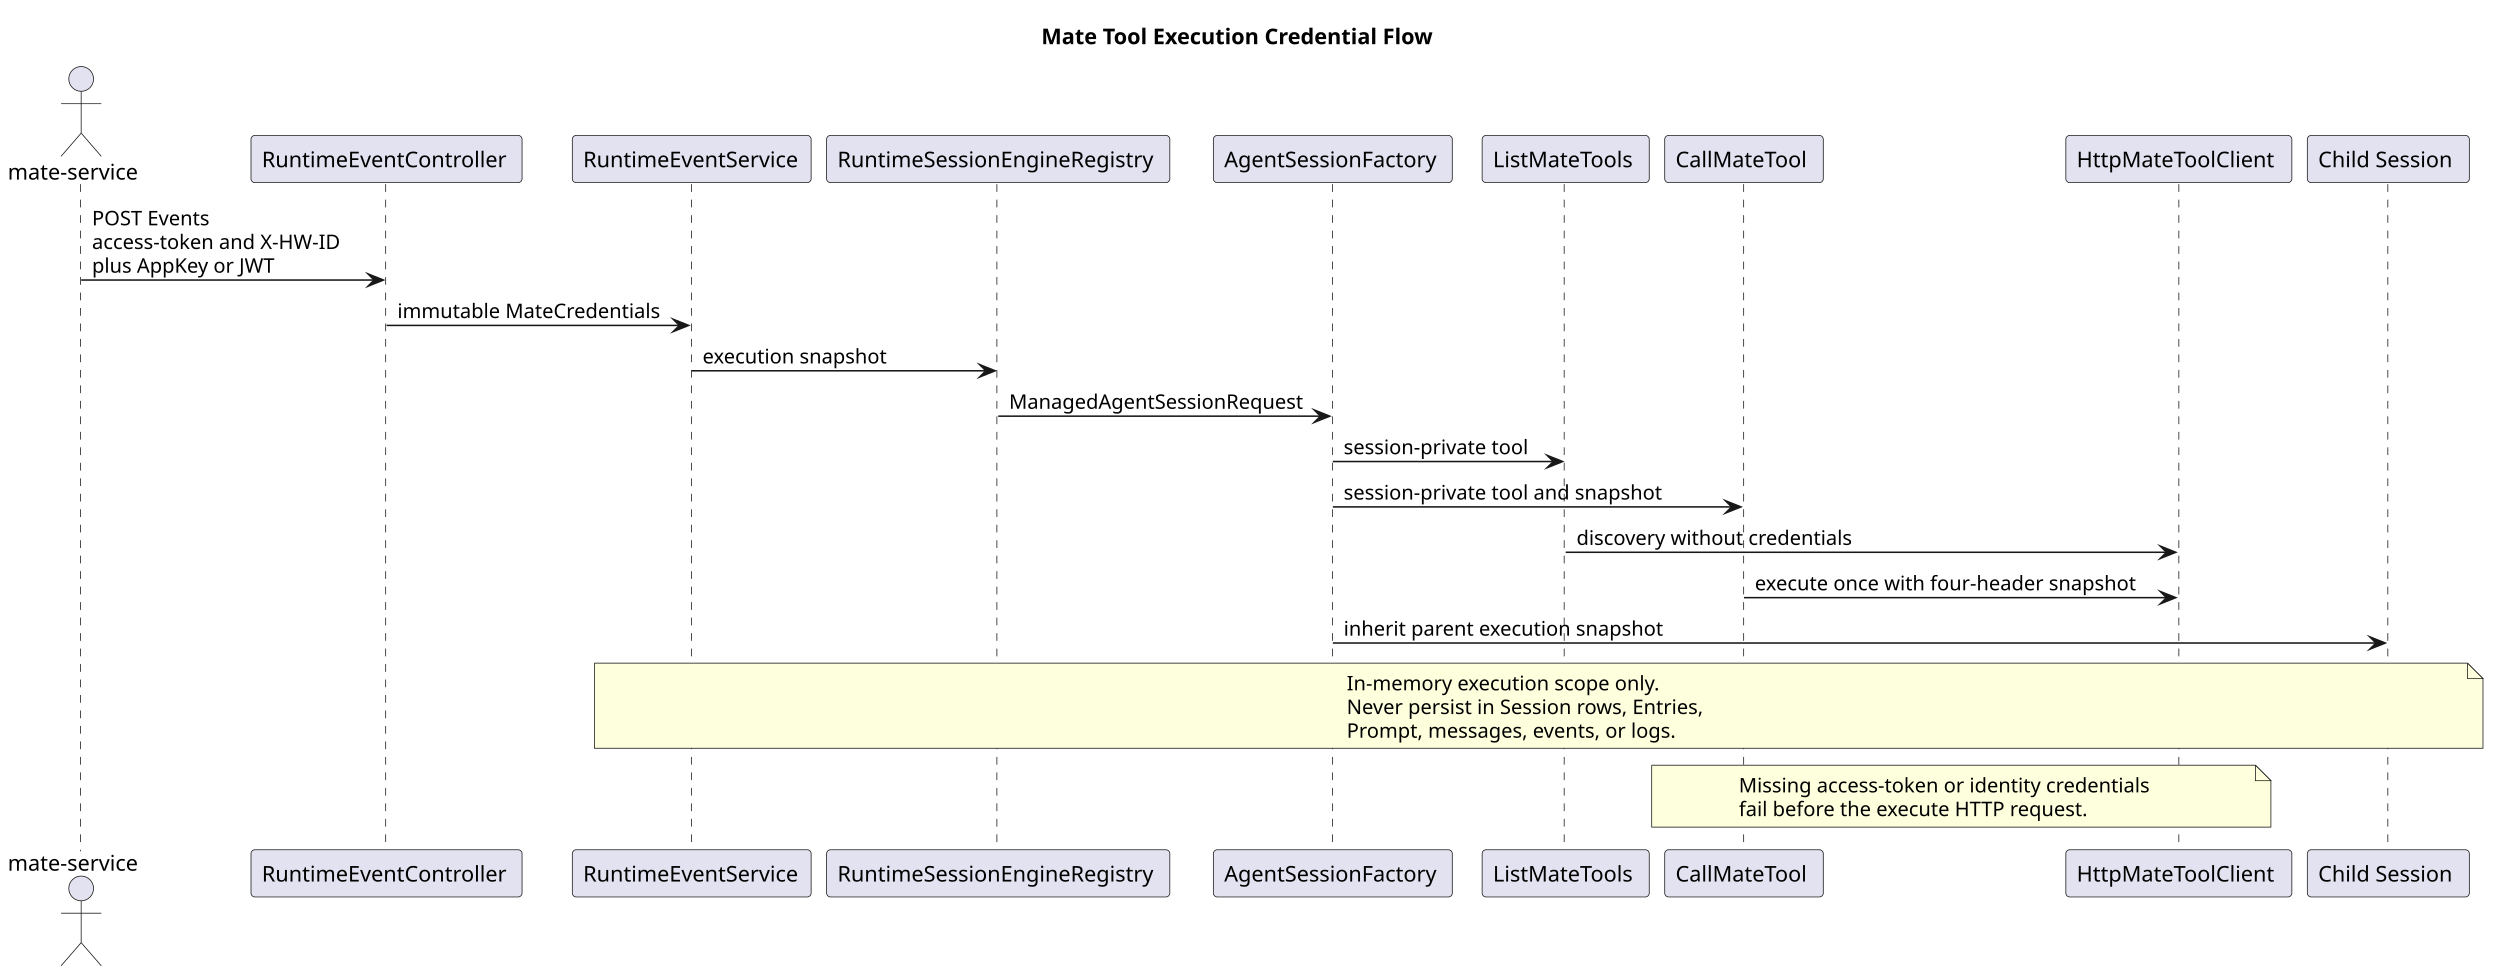
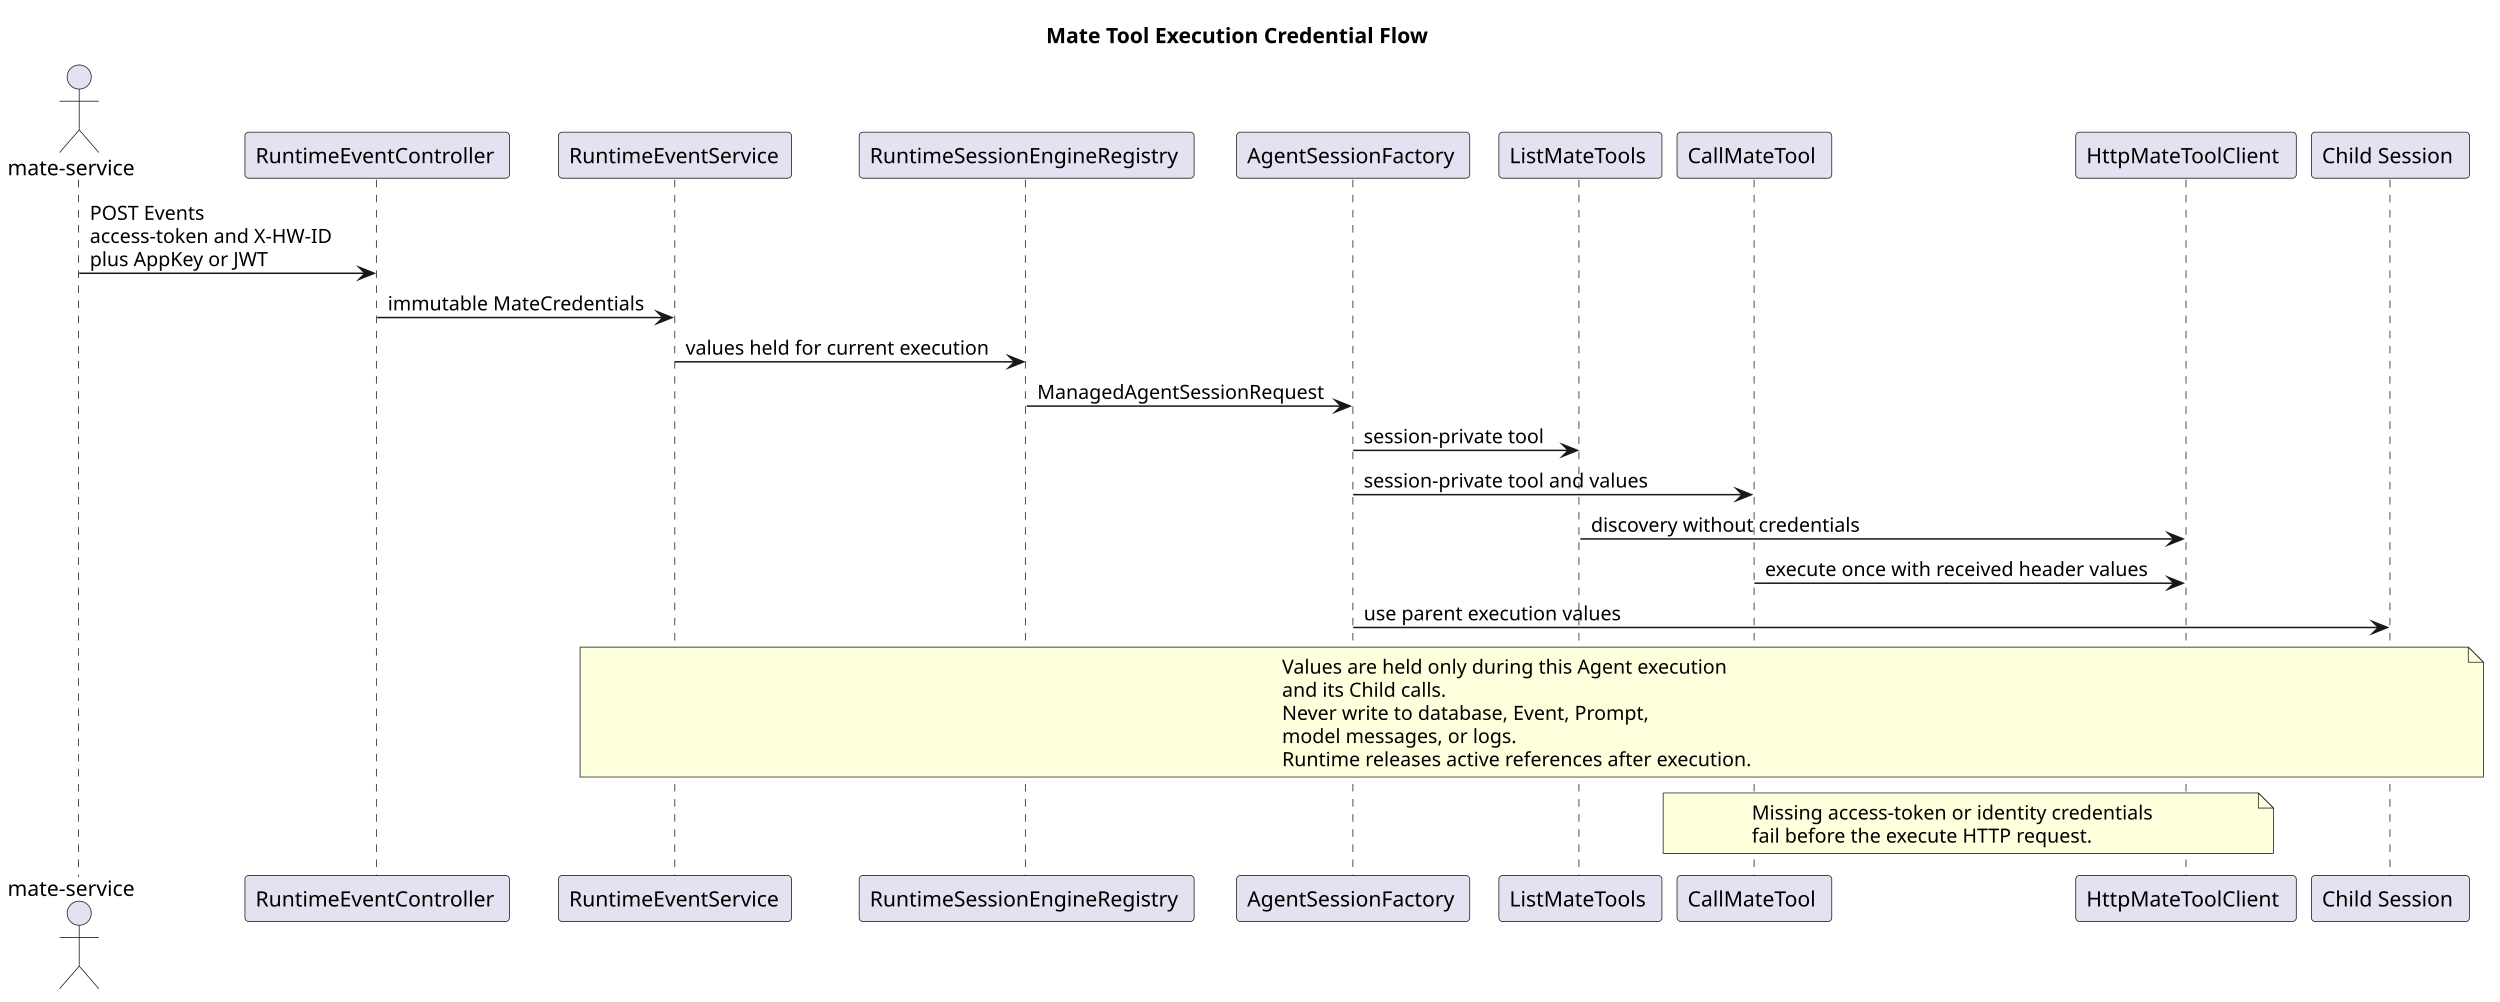
- <svg xmlns="http://www.w3.org/2000/svg" contentStyleType="text/css" data-diagram-type="SEQUENCE" height="632px" preserveAspectRatio="none" style="width:1615px;height:632px;background:#FFFFFF;" version="1.1" viewBox="0 0 1615 632" width="1615px" zoomAndPan="magnify">
+ <svg xmlns="http://www.w3.org/2000/svg" contentStyleType="text/css" data-diagram-type="SEQUENCE" height="663px" preserveAspectRatio="none" style="width:1655px;height:663px;background:#FFFFFF;" version="1.1" viewBox="0 0 1655 663" width="1655px" zoomAndPan="magnify">
  <defs />
  <g>
    <g class="title" data-source-line="49">
-       <text fill="#000000" font-family="sans-serif" font-size="14" font-weight="700" lengthAdjust="spacing" textLength="263.095" x="672.693" y="28.535">Mate Tool Execution Credential Flow</text>
+       <text fill="#000000" font-family="sans-serif" font-size="14" font-weight="700" lengthAdjust="spacing" textLength="263.095" x="692.498" y="28.535">Mate Tool Execution Credential Flow</text>
    </g>
    <g class="participant-lifeline" data-entity-uid="part1" data-qualified-name="Caller" data-source-line="51" id="part1-lifeline">
      <g>
-         <rect fill="#000000" fill-opacity="0" height="430.969" width="8" x="48.434" y="118.977" />
-         <line style="stroke:#181818;stroke-width:0.5;stroke-dasharray:5,5;" x1="52" x2="52" y1="118.977" y2="549.945" />
+         <rect fill="#000000" fill-opacity="0" height="461.59" width="8" x="48.434" y="118.977" />
+         <line style="stroke:#181818;stroke-width:0.5;stroke-dasharray:5,5;" x1="52" x2="52" y1="118.977" y2="580.566" />
      </g>
    </g>
    <g class="participant-lifeline" data-entity-uid="part2" data-qualified-name="Controller" data-source-line="52" id="part2-lifeline">
      <g>
-         <rect fill="#000000" fill-opacity="0" height="430.969" width="8" x="245.699" y="118.977" />
-         <line style="stroke:#181818;stroke-width:0.5;stroke-dasharray:5,5;" x1="249.148" x2="249.148" y1="118.977" y2="549.945" />
+         <rect fill="#000000" fill-opacity="0" height="461.59" width="8" x="245.699" y="118.977" />
+         <line style="stroke:#181818;stroke-width:0.5;stroke-dasharray:5,5;" x1="249.148" x2="249.148" y1="118.977" y2="580.566" />
      </g>
    </g>
    <g class="participant-lifeline" data-entity-uid="part3" data-qualified-name="Service" data-source-line="53" id="part3-lifeline">
      <g>
-         <rect fill="#000000" fill-opacity="0" height="430.969" width="8" x="442.851" y="118.977" />
-         <line style="stroke:#181818;stroke-width:0.5;stroke-dasharray:5,5;" x1="446.714" x2="446.714" y1="118.977" y2="549.945" />
+         <rect fill="#000000" fill-opacity="0" height="461.59" width="8" x="442.851" y="118.977" />
+         <line style="stroke:#181818;stroke-width:0.5;stroke-dasharray:5,5;" x1="446.714" x2="446.714" y1="118.977" y2="580.566" />
      </g>
    </g>
    <g class="participant-lifeline" data-entity-uid="part4" data-qualified-name="Registry" data-source-line="54" id="part4-lifeline">
      <g>
-         <rect fill="#000000" fill-opacity="0" height="430.969" width="8" x="640.846" y="118.977" />
-         <line style="stroke:#181818;stroke-width:0.5;stroke-dasharray:5,5;" x1="643.987" x2="643.987" y1="118.977" y2="549.945" />
+         <rect fill="#000000" fill-opacity="0" height="461.59" width="8" x="675.638" y="118.977" />
+         <line style="stroke:#181818;stroke-width:0.5;stroke-dasharray:5,5;" x1="678.779" x2="678.779" y1="118.977" y2="580.566" />
      </g>
    </g>
    <g class="participant-lifeline" data-entity-uid="part5" data-qualified-name="Factory" data-source-line="55" id="part5-lifeline">
      <g>
-         <rect fill="#000000" fill-opacity="0" height="430.969" width="8" x="857.002" y="118.977" />
-         <line style="stroke:#181818;stroke-width:0.5;stroke-dasharray:5,5;" x1="860.828" x2="860.828" y1="118.977" y2="549.945" />
+         <rect fill="#000000" fill-opacity="0" height="461.59" width="8" x="891.794" y="118.977" />
+         <line style="stroke:#181818;stroke-width:0.5;stroke-dasharray:5,5;" x1="895.62" x2="895.62" y1="118.977" y2="580.566" />
      </g>
    </g>
    <g class="participant-lifeline" data-entity-uid="part6" data-qualified-name="List" data-source-line="56" id="part6-lifeline">
      <g>
-         <rect fill="#000000" fill-opacity="0" height="430.969" width="8" x="1007.435" y="118.977" />
-         <line style="stroke:#181818;stroke-width:0.5;stroke-dasharray:5,5;" x1="1010.461" x2="1010.461" y1="118.977" y2="549.945" />
+         <rect fill="#000000" fill-opacity="0" height="461.59" width="8" x="1042.227" y="118.977" />
+         <line style="stroke:#181818;stroke-width:0.5;stroke-dasharray:5,5;" x1="1045.253" x2="1045.253" y1="118.977" y2="580.566" />
      </g>
    </g>
    <g class="participant-lifeline" data-entity-uid="part7" data-qualified-name="Call" data-source-line="57" id="part7-lifeline">
      <g>
-         <rect fill="#000000" fill-opacity="0" height="430.969" width="8" x="1122.626" y="118.977" />
-         <line style="stroke:#181818;stroke-width:0.5;stroke-dasharray:5,5;" x1="1126.408" x2="1126.408" y1="118.977" y2="549.945" />
+         <rect fill="#000000" fill-opacity="0" height="461.59" width="8" x="1157.418" y="118.977" />
+         <line style="stroke:#181818;stroke-width:0.5;stroke-dasharray:5,5;" x1="1161.2" x2="1161.2" y1="118.977" y2="580.566" />
      </g>
    </g>
    <g class="participant-lifeline" data-entity-uid="part8" data-qualified-name="Client" data-source-line="58" id="part8-lifeline">
      <g>
-         <rect fill="#000000" fill-opacity="0" height="430.969" width="8" x="1403.535" y="118.977" />
-         <line style="stroke:#181818;stroke-width:0.5;stroke-dasharray:5,5;" x1="1407.534" x2="1407.534" y1="118.977" y2="549.945" />
+         <rect fill="#000000" fill-opacity="0" height="461.59" width="8" x="1443.145" y="118.977" />
+         <line style="stroke:#181818;stroke-width:0.5;stroke-dasharray:5,5;" x1="1447.144" x2="1447.144" y1="118.977" y2="580.566" />
      </g>
    </g>
    <g class="participant-lifeline" data-entity-uid="part9" data-qualified-name="Child" data-source-line="59" id="part9-lifeline">
      <g>
-         <rect fill="#000000" fill-opacity="0" height="430.969" width="8" x="1538.865" y="118.977" />
-         <line style="stroke:#181818;stroke-width:0.5;stroke-dasharray:5,5;" x1="1542.536" x2="1542.536" y1="118.977" y2="549.945" />
+         <rect fill="#000000" fill-opacity="0" height="461.59" width="8" x="1578.475" y="118.977" />
+         <line style="stroke:#181818;stroke-width:0.5;stroke-dasharray:5,5;" x1="1582.146" x2="1582.146" y1="118.977" y2="580.566" />
      </g>
    </g>
    <g class="participant participant-head" data-entity-uid="part1" data-qualified-name="Caller" data-source-line="51" id="part1-head">
      <text fill="#000000" font-family="sans-serif" font-size="14" lengthAdjust="spacing" textLength="88.867" x="5" y="116.023">mate-service</text>
      <ellipse cx="52.434" cy="50.988" fill="#E2E2F0" rx="8" ry="8" style="stroke:#181818;stroke-width:0.5;" />
      <path d="M52.434,58.988 L52.434,85.988 M39.434,66.988 L65.434,66.988 M52.434,85.988 L39.434,100.988 M52.434,85.988 L65.434,100.988" fill="none" style="stroke:#181818;stroke-width:0.5;" />
    </g>
    <g class="participant participant-tail" data-entity-uid="part1" data-qualified-name="Caller" data-source-line="51" id="part1-tail">
-       <text fill="#000000" font-family="sans-serif" font-size="14" lengthAdjust="spacing" textLength="88.867" x="5" y="562.481">mate-service</text>
-       <ellipse cx="52.434" cy="573.934" fill="#E2E2F0" rx="8" ry="8" style="stroke:#181818;stroke-width:0.5;" />
-       <path d="M52.434,581.934 L52.434,608.934 M39.434,589.934 L65.434,589.934 M52.434,608.934 L39.434,623.934 M52.434,608.934 L65.434,623.934" fill="none" style="stroke:#181818;stroke-width:0.5;" />
+       <text fill="#000000" font-family="sans-serif" font-size="14" lengthAdjust="spacing" textLength="88.867" x="5" y="593.102">mate-service</text>
+       <ellipse cx="52.434" cy="604.555" fill="#E2E2F0" rx="8" ry="8" style="stroke:#181818;stroke-width:0.5;" />
+       <path d="M52.434,612.555 L52.434,639.555 M39.434,620.555 L65.434,620.555 M52.434,639.555 L39.434,654.555 M52.434,639.555 L65.434,654.555" fill="none" style="stroke:#181818;stroke-width:0.5;" />
    </g>
    <g class="participant participant-head" data-entity-uid="part2" data-qualified-name="Controller" data-source-line="52" id="part2-head">
      <rect fill="#E2E2F0" height="30.488" rx="2.5" ry="2.5" style="stroke:#181818;stroke-width:0.5;" width="175.102" x="162.148" y="87.488" />
      <text fill="#000000" font-family="sans-serif" font-size="14" lengthAdjust="spacing" textLength="161.102" x="169.148" y="108.023">RuntimeEventController</text>
    </g>
    <g class="participant participant-tail" data-entity-uid="part2" data-qualified-name="Controller" data-source-line="52" id="part2-tail">
-       <rect fill="#E2E2F0" height="30.488" rx="2.5" ry="2.5" style="stroke:#181818;stroke-width:0.5;" width="175.102" x="162.148" y="548.945" />
-       <text fill="#000000" font-family="sans-serif" font-size="14" lengthAdjust="spacing" textLength="161.102" x="169.148" y="569.481">RuntimeEventController</text>
+       <rect fill="#E2E2F0" height="30.488" rx="2.5" ry="2.5" style="stroke:#181818;stroke-width:0.5;" width="175.102" x="162.148" y="579.566" />
+       <text fill="#000000" font-family="sans-serif" font-size="14" lengthAdjust="spacing" textLength="161.102" x="169.148" y="600.102">RuntimeEventController</text>
    </g>
    <g class="participant participant-head" data-entity-uid="part3" data-qualified-name="Service" data-source-line="53" id="part3-head">
      <rect fill="#E2E2F0" height="30.488" rx="2.5" ry="2.5" style="stroke:#181818;stroke-width:0.5;" width="154.273" x="369.714" y="87.488" />
      <text fill="#000000" font-family="sans-serif" font-size="14" lengthAdjust="spacing" textLength="140.273" x="376.714" y="108.023">RuntimeEventService</text>
    </g>
    <g class="participant participant-tail" data-entity-uid="part3" data-qualified-name="Service" data-source-line="53" id="part3-tail">
-       <rect fill="#E2E2F0" height="30.488" rx="2.5" ry="2.5" style="stroke:#181818;stroke-width:0.5;" width="154.273" x="369.714" y="548.945" />
-       <text fill="#000000" font-family="sans-serif" font-size="14" lengthAdjust="spacing" textLength="140.273" x="376.714" y="569.481">RuntimeEventService</text>
+       <rect fill="#E2E2F0" height="30.488" rx="2.5" ry="2.5" style="stroke:#181818;stroke-width:0.5;" width="154.273" x="369.714" y="579.566" />
+       <text fill="#000000" font-family="sans-serif" font-size="14" lengthAdjust="spacing" textLength="140.273" x="376.714" y="600.102">RuntimeEventService</text>
    </g>
    <g class="participant participant-head" data-entity-uid="part4" data-qualified-name="Registry" data-source-line="54" id="part4-head">
-       <rect fill="#E2E2F0" height="30.488" rx="2.5" ry="2.5" style="stroke:#181818;stroke-width:0.5;" width="221.717" x="533.987" y="87.488" />
-       <text fill="#000000" font-family="sans-serif" font-size="14" lengthAdjust="spacing" textLength="207.717" x="540.987" y="108.023">RuntimeSessionEngineRegistry</text>
+       <rect fill="#E2E2F0" height="30.488" rx="2.5" ry="2.5" style="stroke:#181818;stroke-width:0.5;" width="221.717" x="568.779" y="87.488" />
+       <text fill="#000000" font-family="sans-serif" font-size="14" lengthAdjust="spacing" textLength="207.717" x="575.779" y="108.023">RuntimeSessionEngineRegistry</text>
    </g>
    <g class="participant participant-tail" data-entity-uid="part4" data-qualified-name="Registry" data-source-line="54" id="part4-tail">
-       <rect fill="#E2E2F0" height="30.488" rx="2.5" ry="2.5" style="stroke:#181818;stroke-width:0.5;" width="221.717" x="533.987" y="548.945" />
-       <text fill="#000000" font-family="sans-serif" font-size="14" lengthAdjust="spacing" textLength="207.717" x="540.987" y="569.481">RuntimeSessionEngineRegistry</text>
+       <rect fill="#E2E2F0" height="30.488" rx="2.5" ry="2.5" style="stroke:#181818;stroke-width:0.5;" width="221.717" x="568.779" y="579.566" />
+       <text fill="#000000" font-family="sans-serif" font-size="14" lengthAdjust="spacing" textLength="207.717" x="575.779" y="600.102">RuntimeSessionEngineRegistry</text>
    </g>
    <g class="participant participant-head" data-entity-uid="part5" data-qualified-name="Factory" data-source-line="55" id="part5-head">
-       <rect fill="#E2E2F0" height="30.488" rx="2.5" ry="2.5" style="stroke:#181818;stroke-width:0.5;" width="154.349" x="783.828" y="87.488" />
-       <text fill="#000000" font-family="sans-serif" font-size="14" lengthAdjust="spacing" textLength="140.349" x="790.828" y="108.023">AgentSessionFactory</text>
+       <rect fill="#E2E2F0" height="30.488" rx="2.5" ry="2.5" style="stroke:#181818;stroke-width:0.5;" width="154.349" x="818.62" y="87.488" />
+       <text fill="#000000" font-family="sans-serif" font-size="14" lengthAdjust="spacing" textLength="140.349" x="825.62" y="108.023">AgentSessionFactory</text>
    </g>
    <g class="participant participant-tail" data-entity-uid="part5" data-qualified-name="Factory" data-source-line="55" id="part5-tail">
-       <rect fill="#E2E2F0" height="30.488" rx="2.5" ry="2.5" style="stroke:#181818;stroke-width:0.5;" width="154.349" x="783.828" y="548.945" />
-       <text fill="#000000" font-family="sans-serif" font-size="14" lengthAdjust="spacing" textLength="140.349" x="790.828" y="569.481">AgentSessionFactory</text>
+       <rect fill="#E2E2F0" height="30.488" rx="2.5" ry="2.5" style="stroke:#181818;stroke-width:0.5;" width="154.349" x="818.62" y="579.566" />
+       <text fill="#000000" font-family="sans-serif" font-size="14" lengthAdjust="spacing" textLength="140.349" x="825.62" y="600.102">AgentSessionFactory</text>
    </g>
    <g class="participant participant-head" data-entity-uid="part6" data-qualified-name="List" data-source-line="56" id="part6-head">
-       <rect fill="#E2E2F0" height="30.488" rx="2.5" ry="2.5" style="stroke:#181818;stroke-width:0.5;" width="107.946" x="957.461" y="87.488" />
-       <text fill="#000000" font-family="sans-serif" font-size="14" lengthAdjust="spacing" textLength="93.946" x="964.461" y="108.023">ListMateTools</text>
+       <rect fill="#E2E2F0" height="30.488" rx="2.5" ry="2.5" style="stroke:#181818;stroke-width:0.5;" width="107.946" x="992.253" y="87.488" />
+       <text fill="#000000" font-family="sans-serif" font-size="14" lengthAdjust="spacing" textLength="93.946" x="999.253" y="108.023">ListMateTools</text>
    </g>
    <g class="participant participant-tail" data-entity-uid="part6" data-qualified-name="List" data-source-line="56" id="part6-tail">
-       <rect fill="#E2E2F0" height="30.488" rx="2.5" ry="2.5" style="stroke:#181818;stroke-width:0.5;" width="107.946" x="957.461" y="548.945" />
-       <text fill="#000000" font-family="sans-serif" font-size="14" lengthAdjust="spacing" textLength="93.946" x="964.461" y="569.481">ListMateTools</text>
+       <rect fill="#E2E2F0" height="30.488" rx="2.5" ry="2.5" style="stroke:#181818;stroke-width:0.5;" width="107.946" x="992.253" y="579.566" />
+       <text fill="#000000" font-family="sans-serif" font-size="14" lengthAdjust="spacing" textLength="93.946" x="999.253" y="600.102">ListMateTools</text>
    </g>
    <g class="participant participant-head" data-entity-uid="part7" data-qualified-name="Call" data-source-line="57" id="part7-head">
-       <rect fill="#E2E2F0" height="30.488" rx="2.5" ry="2.5" style="stroke:#181818;stroke-width:0.5;" width="102.436" x="1075.408" y="87.488" />
-       <text fill="#000000" font-family="sans-serif" font-size="14" lengthAdjust="spacing" textLength="88.436" x="1082.408" y="108.023">CallMateTool</text>
+       <rect fill="#E2E2F0" height="30.488" rx="2.5" ry="2.5" style="stroke:#181818;stroke-width:0.5;" width="102.436" x="1110.2" y="87.488" />
+       <text fill="#000000" font-family="sans-serif" font-size="14" lengthAdjust="spacing" textLength="88.436" x="1117.2" y="108.023">CallMateTool</text>
    </g>
    <g class="participant participant-tail" data-entity-uid="part7" data-qualified-name="Call" data-source-line="57" id="part7-tail">
-       <rect fill="#E2E2F0" height="30.488" rx="2.5" ry="2.5" style="stroke:#181818;stroke-width:0.5;" width="102.436" x="1075.408" y="548.945" />
-       <text fill="#000000" font-family="sans-serif" font-size="14" lengthAdjust="spacing" textLength="88.436" x="1082.408" y="569.481">CallMateTool</text>
+       <rect fill="#E2E2F0" height="30.488" rx="2.5" ry="2.5" style="stroke:#181818;stroke-width:0.5;" width="102.436" x="1110.2" y="579.566" />
+       <text fill="#000000" font-family="sans-serif" font-size="14" lengthAdjust="spacing" textLength="88.436" x="1117.2" y="600.102">CallMateTool</text>
    </g>
    <g class="participant participant-head" data-entity-uid="part8" data-qualified-name="Client" data-source-line="58" id="part8-head">
-       <rect fill="#E2E2F0" height="30.488" rx="2.5" ry="2.5" style="stroke:#181818;stroke-width:0.5;" width="146.002" x="1334.534" y="87.488" />
-       <text fill="#000000" font-family="sans-serif" font-size="14" lengthAdjust="spacing" textLength="132.002" x="1341.534" y="108.023">HttpMateToolClient</text>
+       <rect fill="#E2E2F0" height="30.488" rx="2.5" ry="2.5" style="stroke:#181818;stroke-width:0.5;" width="146.002" x="1374.144" y="87.488" />
+       <text fill="#000000" font-family="sans-serif" font-size="14" lengthAdjust="spacing" textLength="132.002" x="1381.144" y="108.023">HttpMateToolClient</text>
    </g>
    <g class="participant participant-tail" data-entity-uid="part8" data-qualified-name="Client" data-source-line="58" id="part8-tail">
-       <rect fill="#E2E2F0" height="30.488" rx="2.5" ry="2.5" style="stroke:#181818;stroke-width:0.5;" width="146.002" x="1334.534" y="548.945" />
-       <text fill="#000000" font-family="sans-serif" font-size="14" lengthAdjust="spacing" textLength="132.002" x="1341.534" y="569.481">HttpMateToolClient</text>
+       <rect fill="#E2E2F0" height="30.488" rx="2.5" ry="2.5" style="stroke:#181818;stroke-width:0.5;" width="146.002" x="1374.144" y="579.566" />
+       <text fill="#000000" font-family="sans-serif" font-size="14" lengthAdjust="spacing" textLength="132.002" x="1381.144" y="600.102">HttpMateToolClient</text>
    </g>
    <g class="participant participant-head" data-entity-uid="part9" data-qualified-name="Child" data-source-line="59" id="part9-head">
-       <rect fill="#E2E2F0" height="30.488" rx="2.5" ry="2.5" style="stroke:#181818;stroke-width:0.5;" width="104.658" x="1490.536" y="87.488" />
-       <text fill="#000000" font-family="sans-serif" font-size="14" lengthAdjust="spacing" textLength="90.658" x="1497.536" y="108.023">Child Session</text>
+       <rect fill="#E2E2F0" height="30.488" rx="2.5" ry="2.5" style="stroke:#181818;stroke-width:0.5;" width="104.658" x="1530.146" y="87.488" />
+       <text fill="#000000" font-family="sans-serif" font-size="14" lengthAdjust="spacing" textLength="90.658" x="1537.146" y="108.023">Child Session</text>
    </g>
    <g class="participant participant-tail" data-entity-uid="part9" data-qualified-name="Child" data-source-line="59" id="part9-tail">
-       <rect fill="#E2E2F0" height="30.488" rx="2.5" ry="2.5" style="stroke:#181818;stroke-width:0.5;" width="104.658" x="1490.536" y="548.945" />
-       <text fill="#000000" font-family="sans-serif" font-size="14" lengthAdjust="spacing" textLength="90.658" x="1497.536" y="569.481">Child Session</text>
+       <rect fill="#E2E2F0" height="30.488" rx="2.5" ry="2.5" style="stroke:#181818;stroke-width:0.5;" width="104.658" x="1530.146" y="579.566" />
+       <text fill="#000000" font-family="sans-serif" font-size="14" lengthAdjust="spacing" textLength="90.658" x="1537.146" y="600.102">Child Session</text>
    </g>
    <g class="message" data-entity-1="part1" data-entity-2="part2" data-source-line="61" id="msg1">
      <polygon fill="#181818" points="237.699,176.908,247.699,180.908,237.699,184.908,241.699,180.908" style="stroke:#181818;stroke-width:1;stroke-linejoin:miter;stroke-miterlimit:10;" />
      <line style="stroke:#181818;stroke-width:1;" x1="52.434" x2="243.699" y1="180.908" y2="180.908" />
      <text fill="#000000" font-family="sans-serif" font-size="13" lengthAdjust="spacing" textLength="77.194" x="59.434" y="145.545">POST Events</text>
      <text fill="#000000" font-family="sans-serif" font-size="13" lengthAdjust="spacing" textLength="173.266" x="59.434" y="160.856">access-token and X-HW-ID</text>
      <text fill="#000000" font-family="sans-serif" font-size="13" lengthAdjust="spacing" textLength="123.519" x="59.434" y="176.166">plus AppKey or JWT</text>
    </g>
    <g class="message" data-entity-1="part2" data-entity-2="part3" data-source-line="62" id="msg2">
      <polygon fill="#181818" points="434.851,206.219,444.851,210.219,434.851,214.219,438.851,210.219" style="stroke:#181818;stroke-width:1;stroke-linejoin:miter;stroke-miterlimit:10;" />
      <line style="stroke:#181818;stroke-width:1;" x1="249.699" x2="440.851" y1="210.219" y2="210.219" />
      <text fill="#000000" font-family="sans-serif" font-size="13" lengthAdjust="spacing" textLength="173.151" x="256.699" y="205.477">immutable MateCredentials</text>
    </g>
    <g class="message" data-entity-1="part3" data-entity-2="part4" data-source-line="63" id="msg3">
-       <polygon fill="#181818" points="632.846,235.529,642.846,239.529,632.846,243.529,636.846,239.529" style="stroke:#181818;stroke-width:1;stroke-linejoin:miter;stroke-miterlimit:10;" />
-       <line style="stroke:#181818;stroke-width:1;" x1="446.851" x2="638.846" y1="239.529" y2="239.529" />
-       <text fill="#000000" font-family="sans-serif" font-size="13" lengthAdjust="spacing" textLength="123.57" x="453.851" y="234.787">execution snapshot</text>
+       <polygon fill="#181818" points="667.638,235.529,677.638,239.529,667.638,243.529,671.638,239.529" style="stroke:#181818;stroke-width:1;stroke-linejoin:miter;stroke-miterlimit:10;" />
+       <line style="stroke:#181818;stroke-width:1;" x1="446.851" x2="673.638" y1="239.529" y2="239.529" />
+       <text fill="#000000" font-family="sans-serif" font-size="13" lengthAdjust="spacing" textLength="208.787" x="453.851" y="234.787">values held for current execution</text>
    </g>
    <g class="message" data-entity-1="part4" data-entity-2="part5" data-source-line="64" id="msg4">
-       <polygon fill="#181818" points="849.002,264.84,859.002,268.84,849.002,272.84,853.002,268.84" style="stroke:#181818;stroke-width:1;stroke-linejoin:miter;stroke-miterlimit:10;" />
-       <line style="stroke:#181818;stroke-width:1;" x1="644.846" x2="855.002" y1="268.84" y2="268.84" />
-       <text fill="#000000" font-family="sans-serif" font-size="13" lengthAdjust="spacing" textLength="192.156" x="651.846" y="264.098">ManagedAgentSessionRequest</text>
+       <polygon fill="#181818" points="883.794,264.84,893.794,268.84,883.794,272.84,887.794,268.84" style="stroke:#181818;stroke-width:1;stroke-linejoin:miter;stroke-miterlimit:10;" />
+       <line style="stroke:#181818;stroke-width:1;" x1="679.638" x2="889.794" y1="268.84" y2="268.84" />
+       <text fill="#000000" font-family="sans-serif" font-size="13" lengthAdjust="spacing" textLength="192.156" x="686.638" y="264.098">ManagedAgentSessionRequest</text>
    </g>
    <g class="message" data-entity-1="part5" data-entity-2="part6" data-source-line="65" id="msg5">
-       <polygon fill="#181818" points="999.435,294.15,1009.435,298.15,999.435,302.15,1003.435,298.15" style="stroke:#181818;stroke-width:1;stroke-linejoin:miter;stroke-miterlimit:10;" />
-       <line style="stroke:#181818;stroke-width:1;" x1="861.002" x2="1005.435" y1="298.15" y2="298.15" />
-       <text fill="#000000" font-family="sans-serif" font-size="13" lengthAdjust="spacing" textLength="126.433" x="868.002" y="293.408">session-private tool</text>
+       <polygon fill="#181818" points="1034.227,294.15,1044.227,298.15,1034.227,302.15,1038.227,298.15" style="stroke:#181818;stroke-width:1;stroke-linejoin:miter;stroke-miterlimit:10;" />
+       <line style="stroke:#181818;stroke-width:1;" x1="895.794" x2="1040.227" y1="298.15" y2="298.15" />
+       <text fill="#000000" font-family="sans-serif" font-size="13" lengthAdjust="spacing" textLength="126.433" x="902.794" y="293.408">session-private tool</text>
    </g>
    <g class="message" data-entity-1="part5" data-entity-2="part7" data-source-line="66" id="msg6">
-       <polygon fill="#181818" points="1114.626,323.461,1124.626,327.461,1114.626,331.461,1118.626,327.461" style="stroke:#181818;stroke-width:1;stroke-linejoin:miter;stroke-miterlimit:10;" />
-       <line style="stroke:#181818;stroke-width:1;" x1="861.002" x2="1120.626" y1="327.461" y2="327.461" />
-       <text fill="#000000" font-family="sans-serif" font-size="13" lengthAdjust="spacing" textLength="215.687" x="868.002" y="322.719">session-private tool and snapshot</text>
+       <polygon fill="#181818" points="1149.418,323.461,1159.418,327.461,1149.418,331.461,1153.418,327.461" style="stroke:#181818;stroke-width:1;stroke-linejoin:miter;stroke-miterlimit:10;" />
+       <line style="stroke:#181818;stroke-width:1;" x1="895.794" x2="1155.418" y1="327.461" y2="327.461" />
+       <text fill="#000000" font-family="sans-serif" font-size="13" lengthAdjust="spacing" textLength="197.691" x="902.794" y="322.719">session-private tool and values</text>
    </g>
    <g class="message" data-entity-1="part6" data-entity-2="part8" data-source-line="67" id="msg7">
-       <polygon fill="#181818" points="1395.535,352.772,1405.535,356.772,1395.535,360.772,1399.535,356.772" style="stroke:#181818;stroke-width:1;stroke-linejoin:miter;stroke-miterlimit:10;" />
-       <line style="stroke:#181818;stroke-width:1;" x1="1011.435" x2="1401.535" y1="356.772" y2="356.772" />
-       <text fill="#000000" font-family="sans-serif" font-size="13" lengthAdjust="spacing" textLength="184.038" x="1018.435" y="352.029">discovery without credentials</text>
+       <polygon fill="#181818" points="1435.145,352.772,1445.145,356.772,1435.145,360.772,1439.145,356.772" style="stroke:#181818;stroke-width:1;stroke-linejoin:miter;stroke-miterlimit:10;" />
+       <line style="stroke:#181818;stroke-width:1;" x1="1046.227" x2="1441.145" y1="356.772" y2="356.772" />
+       <text fill="#000000" font-family="sans-serif" font-size="13" lengthAdjust="spacing" textLength="184.038" x="1053.227" y="352.029">discovery without credentials</text>
    </g>
    <g class="message" data-entity-1="part7" data-entity-2="part8" data-source-line="68" id="msg8">
-       <polygon fill="#181818" points="1395.535,382.082,1405.535,386.082,1395.535,390.082,1399.535,386.082" style="stroke:#181818;stroke-width:1;stroke-linejoin:miter;stroke-miterlimit:10;" />
-       <line style="stroke:#181818;stroke-width:1;" x1="1126.626" x2="1401.535" y1="386.082" y2="386.082" />
-       <text fill="#000000" font-family="sans-serif" font-size="13" lengthAdjust="spacing" textLength="256.909" x="1133.626" y="381.34">execute once with four-header snapshot</text>
+       <polygon fill="#181818" points="1435.145,382.082,1445.145,386.082,1435.145,390.082,1439.145,386.082" style="stroke:#181818;stroke-width:1;stroke-linejoin:miter;stroke-miterlimit:10;" />
+       <line style="stroke:#181818;stroke-width:1;" x1="1161.418" x2="1441.145" y1="386.082" y2="386.082" />
+       <text fill="#000000" font-family="sans-serif" font-size="13" lengthAdjust="spacing" textLength="261.727" x="1168.418" y="381.34">execute once with received header values</text>
    </g>
    <g class="message" data-entity-1="part5" data-entity-2="part9" data-source-line="69" id="msg9">
-       <polygon fill="#181818" points="1530.865,411.393,1540.865,415.393,1530.865,419.393,1534.865,415.393" style="stroke:#181818;stroke-width:1;stroke-linejoin:miter;stroke-miterlimit:10;" />
-       <line style="stroke:#181818;stroke-width:1;" x1="861.002" x2="1536.865" y1="415.393" y2="415.393" />
-       <text fill="#000000" font-family="sans-serif" font-size="13" lengthAdjust="spacing" textLength="213.726" x="868.002" y="410.65">inherit parent execution snapshot</text>
+       <polygon fill="#181818" points="1570.475,411.393,1580.475,415.393,1570.475,419.393,1574.475,415.393" style="stroke:#181818;stroke-width:1;stroke-linejoin:miter;stroke-miterlimit:10;" />
+       <line style="stroke:#181818;stroke-width:1;" x1="895.794" x2="1576.475" y1="415.393" y2="415.393" />
+       <text fill="#000000" font-family="sans-serif" font-size="13" lengthAdjust="spacing" textLength="176.592" x="902.794" y="410.65">use parent execution values</text>
    </g>
-     <path d="M384,428.393 L384,483.393 L1604,483.393 L1604,438.393 L1594,428.393 L384,428.393" fill="#FEFFDD" style="stroke:#181818;stroke-width:0.5;" />
-     <path d="M1594,428.393 L1594,438.393 L1604,438.393 L1594,428.393" fill="#FEFFDD" style="stroke:#181818;stroke-width:0.5;" />
-     <text fill="#000000" font-family="sans-serif" font-size="13" lengthAdjust="spacing" textLength="212.558" x="869.963" y="445.961">In-memory execution scope only.</text>
-     <text fill="#000000" font-family="sans-serif" font-size="13" lengthAdjust="spacing" textLength="239.554" x="869.963" y="461.272">Never persist in Session rows, Entries,</text>
-     <text fill="#000000" font-family="sans-serif" font-size="13" lengthAdjust="spacing" textLength="220.917" x="869.963" y="476.582">Prompt, messages, events, or logs.</text>
-     <path d="M1067,494.324 L1067,534.324 L1467,534.324 L1467,504.324 L1457,494.324 L1067,494.324" fill="#FEFFDD" style="stroke:#181818;stroke-width:0.5;" />
-     <path d="M1457,494.324 L1457,504.324 L1467,504.324 L1457,494.324" fill="#FEFFDD" style="stroke:#181818;stroke-width:0.5;" />
-     <text fill="#000000" font-family="sans-serif" font-size="13" lengthAdjust="spacing" textLength="278.592" x="1123.268" y="511.893">Missing access-token or identity credentials</text>
-     <text fill="#000000" font-family="sans-serif" font-size="13" lengthAdjust="spacing" textLength="235.092" x="1123.268" y="527.203">fail before the execute HTTP request.</text>
+     <path d="M384,428.393 L384,514.393 L1644,514.393 L1644,438.393 L1634,428.393 L384,428.393" fill="#FEFFDD" style="stroke:#181818;stroke-width:0.5;" />
+     <path d="M1634,428.393 L1634,438.393 L1644,438.393 L1634,428.393" fill="#FEFFDD" style="stroke:#181818;stroke-width:0.5;" />
+     <text fill="#000000" font-family="sans-serif" font-size="13" lengthAdjust="spacing" textLength="307.684" x="848.702" y="445.961">Values are held only during this Agent execution</text>
+     <text fill="#000000" font-family="sans-serif" font-size="13" lengthAdjust="spacing" textLength="115.87" x="848.702" y="461.272">and its Child calls.</text>
+     <text fill="#000000" font-family="sans-serif" font-size="13" lengthAdjust="spacing" textLength="249.342" x="848.702" y="476.582">Never write to database, Event, Prompt,</text>
+     <text fill="#000000" font-family="sans-serif" font-size="13" lengthAdjust="spacing" textLength="161.44" x="848.702" y="491.893">model messages, or logs.</text>
+     <text fill="#000000" font-family="sans-serif" font-size="13" lengthAdjust="spacing" textLength="321.687" x="848.702" y="507.203">Runtime releases active references after execution.</text>
+     <path d="M1101,524.945 L1101,564.945 L1505,564.945 L1505,534.945 L1495,524.945 L1101,524.945" fill="#FEFFDD" style="stroke:#181818;stroke-width:0.5;" />
+     <path d="M1495,524.945 L1495,534.945 L1505,534.945 L1495,524.945" fill="#FEFFDD" style="stroke:#181818;stroke-width:0.5;" />
+     <text fill="#000000" font-family="sans-serif" font-size="13" lengthAdjust="spacing" textLength="278.592" x="1159.677" y="542.514">Missing access-token or identity credentials</text>
+     <text fill="#000000" font-family="sans-serif" font-size="13" lengthAdjust="spacing" textLength="235.092" x="1159.677" y="557.824">fail before the execute HTTP request.</text>
  </g>
</svg>
